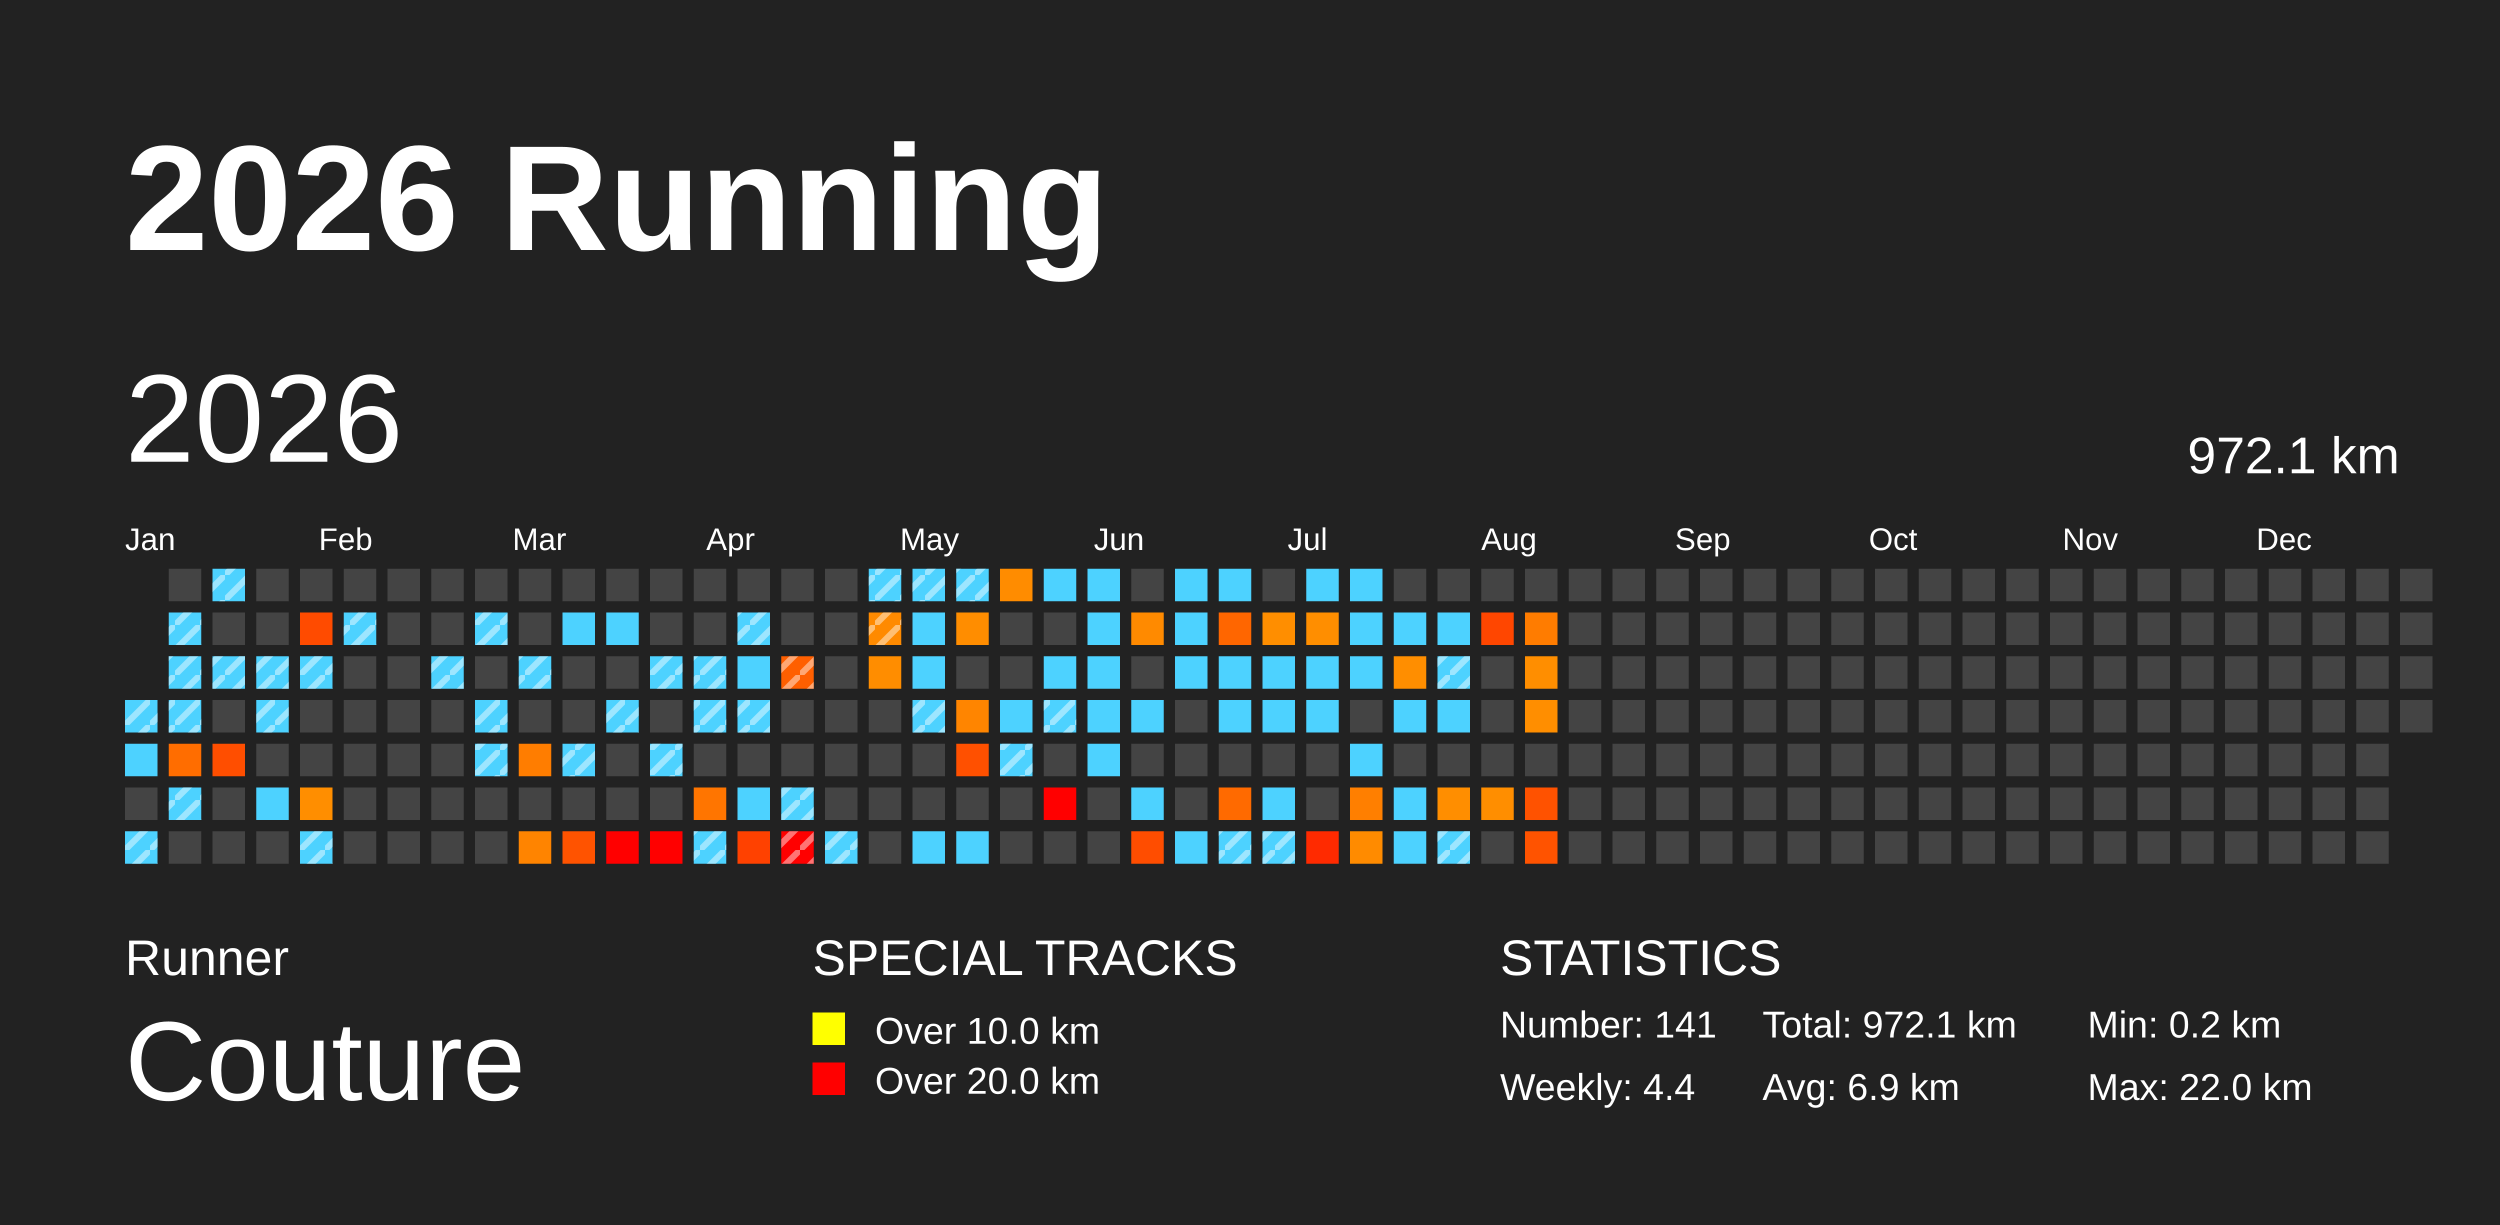
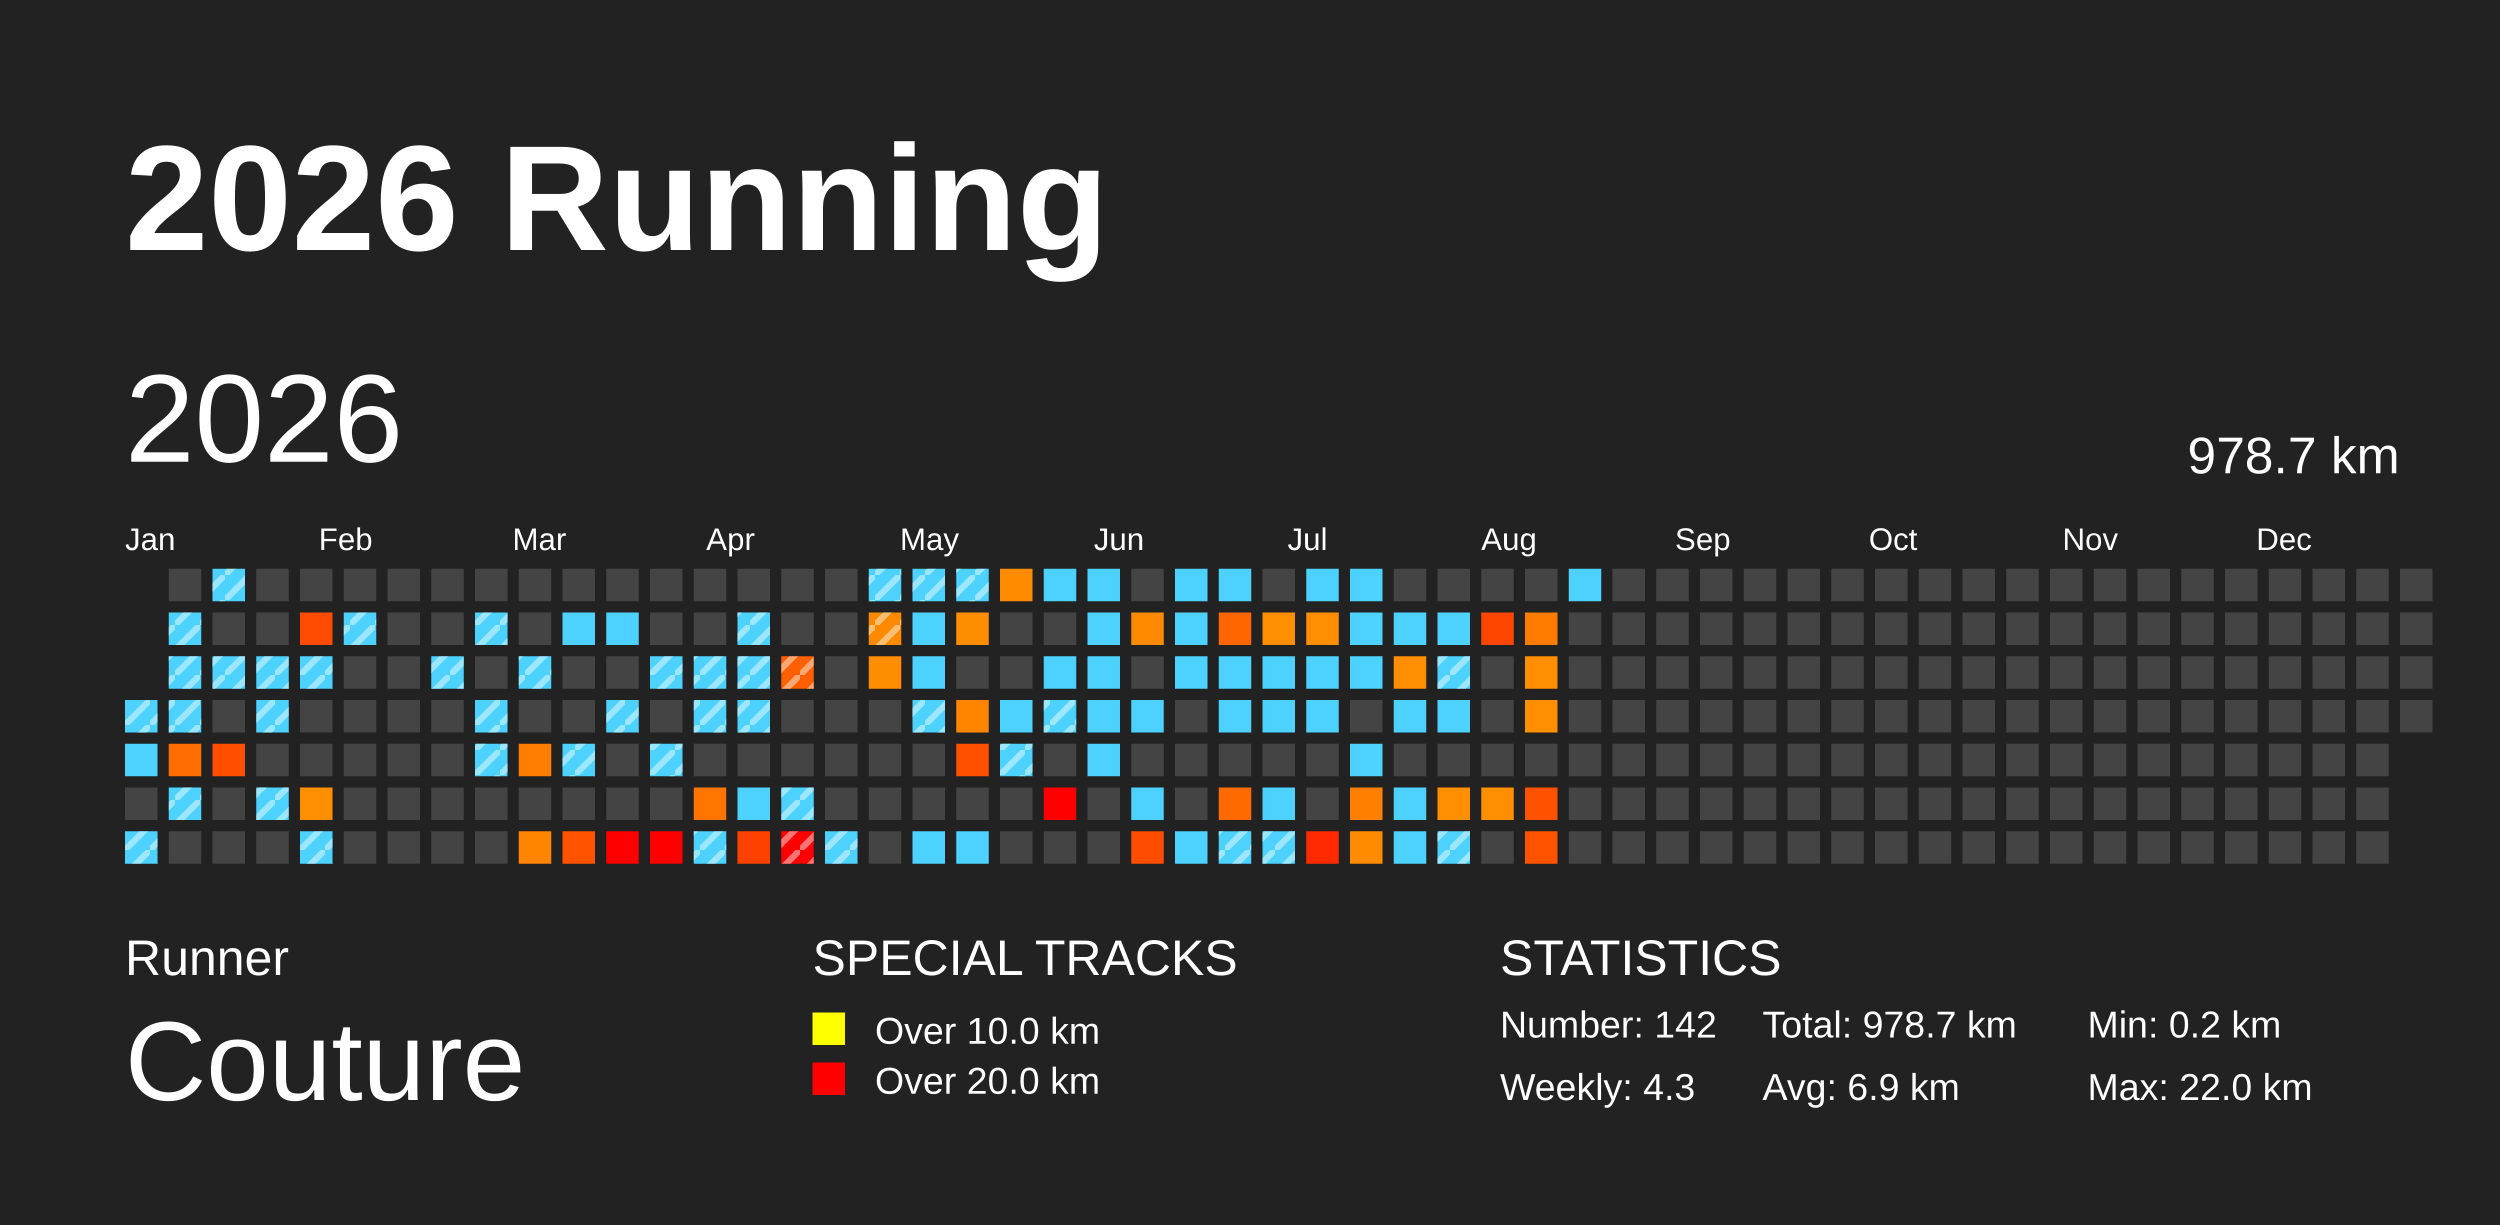
<svg xmlns="http://www.w3.org/2000/svg" baseProfile="full" height="98mm" version="1.1" viewBox="0,0,200,98" width="200mm">
  <defs>
    <pattern height="2" id="indoor-stripe" patternUnits="userSpaceOnUse" width="2">
      <line stroke="white" stroke-opacity="0.45" stroke-width="0.5" x1="0" x2="2" y1="2" y2="0" />
    </pattern>
  </defs>
  <rect fill="#222222" height="98" width="200" x="0" y="0" />
  <text fill="#FFFFFF" style="font-size:12px; font-family:Arial; font-weight:bold;" x="10" y="20">2026 Running</text>
  <text fill="#FFFFFF" style="font-size:4px; font-family:Arial" x="10" y="78">Runner</text>
  <text fill="#FFFFFF" style="font-size:9px; font-family:Arial" x="10" y="88">Couture</text>
  <text fill="#FFFFFF" style="font-size:4px; font-family:Arial" x="65" y="78">SPECIAL TRACKS</text>
  <rect fill="yellow" height="2.6" width="2.6" x="65" y="81" />
  <text fill="#FFFFFF" style="font-size:3px; font-family:Arial" x="70" y="83.5">Over 10.0 km</text>
  <rect fill="red" height="2.6" width="2.6" x="65" y="85" />
  <text fill="#FFFFFF" style="font-size:3px; font-family:Arial" x="70" y="87.5">Over 20.0 km</text>
  <text fill="#FFFFFF" style="font-size:4px; font-family:Arial" x="120" y="78">STATISTICS</text>
-   <text fill="#FFFFFF" style="font-size:3px; font-family:Arial" x="120" y="83">Number: 141</text>
-   <text fill="#FFFFFF" style="font-size:3px; font-family:Arial" x="120" y="88">Weekly: 4.4</text>
-   <text fill="#FFFFFF" style="font-size:3px; font-family:Arial" x="141" y="83">Total: 972.1 km</text>
+   <text fill="#FFFFFF" style="font-size:3px; font-family:Arial" x="120" y="83">Number: 142</text>
+   <text fill="#FFFFFF" style="font-size:3px; font-family:Arial" x="120" y="88">Weekly: 4.3</text>
+   <text fill="#FFFFFF" style="font-size:3px; font-family:Arial" x="141" y="83">Total: 978.7 km</text>
  <text fill="#FFFFFF" style="font-size:3px; font-family:Arial" x="141" y="88">Avg: 6.9 km</text>
  <text fill="#FFFFFF" style="font-size:3px; font-family:Arial" x="167" y="83">Min: 0.2 km</text>
  <text fill="#FFFFFF" style="font-size:3px; font-family:Arial" x="167" y="88">Max: 22.0 km</text>
  <text dominant-baseline="hanging" fill="#FFFFFF" style="font-size:10.0px; font-family:Arial;" x="10" y="30">2026</text>
-   <text dominant-baseline="hanging" fill="#FFFFFF" style="font-size:4.125px; font-family:Arial;" x="175" y="35">972.1 km</text>
+   <text dominant-baseline="hanging" fill="#FFFFFF" style="font-size:4.125px; font-family:Arial;" x="175" y="35">978.7 km</text>
  <text fill="#FFFFFF" style="font-size:2.5px; font-family:Arial" x="10.0" y="44">Jan</text>
  <text fill="#FFFFFF" style="font-size:2.5px; font-family:Arial" x="25.5" y="44">Feb</text>
  <text fill="#FFFFFF" style="font-size:2.5px; font-family:Arial" x="41.0" y="44">Mar</text>
  <text fill="#FFFFFF" style="font-size:2.5px; font-family:Arial" x="56.5" y="44">Apr</text>
  <text fill="#FFFFFF" style="font-size:2.5px; font-family:Arial" x="72.0" y="44">May</text>
  <text fill="#FFFFFF" style="font-size:2.5px; font-family:Arial" x="87.5" y="44">Jun</text>
  <text fill="#FFFFFF" style="font-size:2.5px; font-family:Arial" x="103.0" y="44">Jul</text>
  <text fill="#FFFFFF" style="font-size:2.5px; font-family:Arial" x="118.5" y="44">Aug</text>
  <text fill="#FFFFFF" style="font-size:2.5px; font-family:Arial" x="134.0" y="44">Sep</text>
  <text fill="#FFFFFF" style="font-size:2.5px; font-family:Arial" x="149.5" y="44">Oct</text>
  <text fill="#FFFFFF" style="font-size:2.5px; font-family:Arial" x="165.0" y="44">Nov</text>
  <text fill="#FFFFFF" style="font-size:2.5px; font-family:Arial" x="180.5" y="44">Dec</text>
  <rect fill="#4dd2ff" height="2.6" width="2.6" x="10.0" y="56.0" />
  <rect fill="url(#indoor-stripe)" height="2.6" style="pointer-events: none;" width="2.6" x="10.0" y="56.0" />
  <rect fill="#4dd2ff" height="2.6" width="2.6" x="10.0" y="59.5" />
  <rect fill="#444444" height="2.6" width="2.6" x="10.0" y="63.0" />
  <rect fill="#4dd2ff" height="2.6" width="2.6" x="10.0" y="66.5" />
  <rect fill="url(#indoor-stripe)" height="2.6" style="pointer-events: none;" width="2.6" x="10.0" y="66.5" />
  <rect fill="#444444" height="2.6" width="2.6" x="13.5" y="45.5" />
  <rect fill="#4dd2ff" height="2.6" width="2.6" x="13.5" y="49.0" />
  <rect fill="url(#indoor-stripe)" height="2.6" style="pointer-events: none;" width="2.6" x="13.5" y="49.0" />
  <rect fill="#4dd2ff" height="2.6" width="2.6" x="13.5" y="52.5" />
  <rect fill="url(#indoor-stripe)" height="2.6" style="pointer-events: none;" width="2.6" x="13.5" y="52.5" />
  <rect fill="#4dd2ff" height="2.6" width="2.6" x="13.5" y="56.0" />
  <rect fill="url(#indoor-stripe)" height="2.6" style="pointer-events: none;" width="2.6" x="13.5" y="56.0" />
  <rect fill="#ff6d00" height="2.6" width="2.6" x="13.5" y="59.5" />
  <rect fill="#4dd2ff" height="2.6" width="2.6" x="13.5" y="63.0" />
  <rect fill="url(#indoor-stripe)" height="2.6" style="pointer-events: none;" width="2.6" x="13.5" y="63.0" />
  <rect fill="#444444" height="2.6" width="2.6" x="13.5" y="66.5" />
  <rect fill="#4dd2ff" height="2.6" width="2.6" x="17.0" y="45.5" />
  <rect fill="url(#indoor-stripe)" height="2.6" style="pointer-events: none;" width="2.6" x="17.0" y="45.5" />
  <rect fill="#444444" height="2.6" width="2.6" x="17.0" y="49.0" />
  <rect fill="#4dd2ff" height="2.6" width="2.6" x="17.0" y="52.5" />
  <rect fill="url(#indoor-stripe)" height="2.6" style="pointer-events: none;" width="2.6" x="17.0" y="52.5" />
  <rect fill="#444444" height="2.6" width="2.6" x="17.0" y="56.0" />
  <rect fill="#ff4e00" height="2.6" width="2.6" x="17.0" y="59.5" />
  <rect fill="#444444" height="2.6" width="2.6" x="17.0" y="63.0" />
  <rect fill="#444444" height="2.6" width="2.6" x="17.0" y="66.5" />
  <rect fill="#444444" height="2.6" width="2.6" x="20.5" y="45.5" />
  <rect fill="#444444" height="2.6" width="2.6" x="20.5" y="49.0" />
  <rect fill="#4dd2ff" height="2.6" width="2.6" x="20.5" y="52.5" />
  <rect fill="url(#indoor-stripe)" height="2.6" style="pointer-events: none;" width="2.6" x="20.5" y="52.5" />
  <rect fill="#4dd2ff" height="2.6" width="2.6" x="20.5" y="56.0" />
  <rect fill="url(#indoor-stripe)" height="2.6" style="pointer-events: none;" width="2.6" x="20.5" y="56.0" />
  <rect fill="#444444" height="2.6" width="2.6" x="20.5" y="59.5" />
  <rect fill="#4dd2ff" height="2.6" width="2.6" x="20.5" y="63.0" />
+   <rect fill="url(#indoor-stripe)" height="2.6" style="pointer-events: none;" width="2.6" x="20.5" y="63.0" />
  <rect fill="#444444" height="2.6" width="2.6" x="20.5" y="66.5" />
  <rect fill="#444444" height="2.6" width="2.6" x="24.0" y="45.5" />
  <rect fill="#ff4b00" height="2.6" width="2.6" x="24.0" y="49.0" />
  <rect fill="#4dd2ff" height="2.6" width="2.6" x="24.0" y="52.5" />
  <rect fill="url(#indoor-stripe)" height="2.6" style="pointer-events: none;" width="2.6" x="24.0" y="52.5" />
  <rect fill="#444444" height="2.6" width="2.6" x="24.0" y="56.0" />
  <rect fill="#444444" height="2.6" width="2.6" x="24.0" y="59.5" />
  <rect fill="#ff8e00" height="2.6" width="2.6" x="24.0" y="63.0" />
  <rect fill="#4dd2ff" height="2.6" width="2.6" x="24.0" y="66.5" />
  <rect fill="url(#indoor-stripe)" height="2.6" style="pointer-events: none;" width="2.6" x="24.0" y="66.5" />
  <rect fill="#444444" height="2.6" width="2.6" x="27.5" y="45.5" />
  <rect fill="#4dd2ff" height="2.6" width="2.6" x="27.5" y="49.0" />
  <rect fill="url(#indoor-stripe)" height="2.6" style="pointer-events: none;" width="2.6" x="27.5" y="49.0" />
  <rect fill="#444444" height="2.6" width="2.6" x="27.5" y="52.5" />
  <rect fill="#444444" height="2.6" width="2.6" x="27.5" y="56.0" />
  <rect fill="#444444" height="2.6" width="2.6" x="27.5" y="59.5" />
  <rect fill="#444444" height="2.6" width="2.6" x="27.5" y="63.0" />
  <rect fill="#444444" height="2.6" width="2.6" x="27.5" y="66.5" />
  <rect fill="#444444" height="2.6" width="2.6" x="31.0" y="45.5" />
  <rect fill="#444444" height="2.6" width="2.6" x="31.0" y="49.0" />
  <rect fill="#444444" height="2.6" width="2.6" x="31.0" y="52.5" />
  <rect fill="#444444" height="2.6" width="2.6" x="31.0" y="56.0" />
  <rect fill="#444444" height="2.6" width="2.6" x="31.0" y="59.5" />
  <rect fill="#444444" height="2.6" width="2.6" x="31.0" y="63.0" />
  <rect fill="#444444" height="2.6" width="2.6" x="31.0" y="66.5" />
  <rect fill="#444444" height="2.6" width="2.6" x="34.5" y="45.5" />
  <rect fill="#444444" height="2.6" width="2.6" x="34.5" y="49.0" />
  <rect fill="#4dd2ff" height="2.6" width="2.6" x="34.5" y="52.5" />
  <rect fill="url(#indoor-stripe)" height="2.6" style="pointer-events: none;" width="2.6" x="34.5" y="52.5" />
  <rect fill="#444444" height="2.6" width="2.6" x="34.5" y="56.0" />
  <rect fill="#444444" height="2.6" width="2.6" x="34.5" y="59.5" />
  <rect fill="#444444" height="2.6" width="2.6" x="34.5" y="63.0" />
  <rect fill="#444444" height="2.6" width="2.6" x="34.5" y="66.5" />
  <rect fill="#444444" height="2.6" width="2.6" x="38.0" y="45.5" />
  <rect fill="#4dd2ff" height="2.6" width="2.6" x="38.0" y="49.0" />
  <rect fill="url(#indoor-stripe)" height="2.6" style="pointer-events: none;" width="2.6" x="38.0" y="49.0" />
  <rect fill="#444444" height="2.6" width="2.6" x="38.0" y="52.5" />
  <rect fill="#4dd2ff" height="2.6" width="2.6" x="38.0" y="56.0" />
  <rect fill="url(#indoor-stripe)" height="2.6" style="pointer-events: none;" width="2.6" x="38.0" y="56.0" />
  <rect fill="#4dd2ff" height="2.6" width="2.6" x="38.0" y="59.5" />
  <rect fill="url(#indoor-stripe)" height="2.6" style="pointer-events: none;" width="2.6" x="38.0" y="59.5" />
  <rect fill="#444444" height="2.6" width="2.6" x="38.0" y="63.0" />
  <rect fill="#444444" height="2.6" width="2.6" x="38.0" y="66.5" />
  <rect fill="#444444" height="2.6" width="2.6" x="41.5" y="45.5" />
  <rect fill="#444444" height="2.6" width="2.6" x="41.5" y="49.0" />
  <rect fill="#4dd2ff" height="2.6" width="2.6" x="41.5" y="52.5" />
  <rect fill="url(#indoor-stripe)" height="2.6" style="pointer-events: none;" width="2.6" x="41.5" y="52.5" />
  <rect fill="#444444" height="2.6" width="2.6" x="41.5" y="56.0" />
  <rect fill="#ff7d00" height="2.6" width="2.6" x="41.5" y="59.5" />
  <rect fill="#444444" height="2.6" width="2.6" x="41.5" y="63.0" />
  <rect fill="#ff8400" height="2.6" width="2.6" x="41.5" y="66.5" />
  <rect fill="#444444" height="2.6" width="2.6" x="45.0" y="45.5" />
  <rect fill="#4dd2ff" height="2.6" width="2.6" x="45.0" y="49.0" />
  <rect fill="#444444" height="2.6" width="2.6" x="45.0" y="52.5" />
  <rect fill="#444444" height="2.6" width="2.6" x="45.0" y="56.0" />
  <rect fill="#4dd2ff" height="2.6" width="2.6" x="45.0" y="59.5" />
  <rect fill="url(#indoor-stripe)" height="2.6" style="pointer-events: none;" width="2.6" x="45.0" y="59.5" />
  <rect fill="#444444" height="2.6" width="2.6" x="45.0" y="63.0" />
  <rect fill="#ff5300" height="2.6" width="2.6" x="45.0" y="66.5" />
  <rect fill="#444444" height="2.6" width="2.6" x="48.5" y="45.5" />
  <rect fill="#4dd2ff" height="2.6" width="2.6" x="48.5" y="49.0" />
  <rect fill="#444444" height="2.6" width="2.6" x="48.5" y="52.5" />
  <rect fill="#4dd2ff" height="2.6" width="2.6" x="48.5" y="56.0" />
  <rect fill="url(#indoor-stripe)" height="2.6" style="pointer-events: none;" width="2.6" x="48.5" y="56.0" />
  <rect fill="#444444" height="2.6" width="2.6" x="48.5" y="59.5" />
  <rect fill="#444444" height="2.6" width="2.6" x="48.5" y="63.0" />
  <rect fill="red" height="2.6" width="2.6" x="48.5" y="66.5" />
  <rect fill="#444444" height="2.6" width="2.6" x="52.0" y="45.5" />
  <rect fill="#444444" height="2.6" width="2.6" x="52.0" y="49.0" />
  <rect fill="#4dd2ff" height="2.6" width="2.6" x="52.0" y="52.5" />
  <rect fill="url(#indoor-stripe)" height="2.6" style="pointer-events: none;" width="2.6" x="52.0" y="52.5" />
  <rect fill="#444444" height="2.6" width="2.6" x="52.0" y="56.0" />
  <rect fill="#4dd2ff" height="2.6" width="2.6" x="52.0" y="59.5" />
  <rect fill="url(#indoor-stripe)" height="2.6" style="pointer-events: none;" width="2.6" x="52.0" y="59.5" />
  <rect fill="#444444" height="2.6" width="2.6" x="52.0" y="63.0" />
  <rect fill="red" height="2.6" width="2.6" x="52.0" y="66.5" />
  <rect fill="#444444" height="2.6" width="2.6" x="55.5" y="45.5" />
  <rect fill="#444444" height="2.6" width="2.6" x="55.5" y="49.0" />
  <rect fill="#4dd2ff" height="2.6" width="2.6" x="55.5" y="52.5" />
  <rect fill="url(#indoor-stripe)" height="2.6" style="pointer-events: none;" width="2.6" x="55.5" y="52.5" />
  <rect fill="#4dd2ff" height="2.6" width="2.6" x="55.5" y="56.0" />
  <rect fill="url(#indoor-stripe)" height="2.6" style="pointer-events: none;" width="2.6" x="55.5" y="56.0" />
  <rect fill="#444444" height="2.6" width="2.6" x="55.5" y="59.5" />
  <rect fill="#ff7500" height="2.6" width="2.6" x="55.5" y="63.0" />
  <rect fill="#4dd2ff" height="2.6" width="2.6" x="55.5" y="66.5" />
  <rect fill="url(#indoor-stripe)" height="2.6" style="pointer-events: none;" width="2.6" x="55.5" y="66.5" />
  <rect fill="#444444" height="2.6" width="2.6" x="59.0" y="45.5" />
  <rect fill="#4dd2ff" height="2.6" width="2.6" x="59.0" y="49.0" />
  <rect fill="url(#indoor-stripe)" height="2.6" style="pointer-events: none;" width="2.6" x="59.0" y="49.0" />
  <rect fill="#4dd2ff" height="2.6" width="2.6" x="59.0" y="52.5" />
+   <rect fill="url(#indoor-stripe)" height="2.6" style="pointer-events: none;" width="2.6" x="59.0" y="52.5" />
  <rect fill="#4dd2ff" height="2.6" width="2.6" x="59.0" y="56.0" />
  <rect fill="url(#indoor-stripe)" height="2.6" style="pointer-events: none;" width="2.6" x="59.0" y="56.0" />
  <rect fill="#444444" height="2.6" width="2.6" x="59.0" y="59.5" />
  <rect fill="#4dd2ff" height="2.6" width="2.6" x="59.0" y="63.0" />
  <rect fill="#ff4100" height="2.6" width="2.6" x="59.0" y="66.5" />
  <rect fill="#444444" height="2.6" width="2.6" x="62.5" y="45.5" />
  <rect fill="#444444" height="2.6" width="2.6" x="62.5" y="49.0" />
  <rect fill="#ff5f00" height="2.6" width="2.6" x="62.5" y="52.5" />
  <rect fill="url(#indoor-stripe)" height="2.6" style="pointer-events: none;" width="2.6" x="62.5" y="52.5" />
  <rect fill="#444444" height="2.6" width="2.6" x="62.5" y="56.0" />
  <rect fill="#444444" height="2.6" width="2.6" x="62.5" y="59.5" />
  <rect fill="#4dd2ff" height="2.6" width="2.6" x="62.5" y="63.0" />
  <rect fill="url(#indoor-stripe)" height="2.6" style="pointer-events: none;" width="2.6" x="62.5" y="63.0" />
  <rect fill="red" height="2.6" width="2.6" x="62.5" y="66.5" />
  <rect fill="url(#indoor-stripe)" height="2.6" style="pointer-events: none;" width="2.6" x="62.5" y="66.5" />
  <rect fill="#444444" height="2.6" width="2.6" x="66.0" y="45.5" />
  <rect fill="#444444" height="2.6" width="2.6" x="66.0" y="49.0" />
  <rect fill="#444444" height="2.6" width="2.6" x="66.0" y="52.5" />
  <rect fill="#444444" height="2.6" width="2.6" x="66.0" y="56.0" />
  <rect fill="#444444" height="2.6" width="2.6" x="66.0" y="59.5" />
  <rect fill="#444444" height="2.6" width="2.6" x="66.0" y="63.0" />
  <rect fill="#4dd2ff" height="2.6" width="2.6" x="66.0" y="66.5" />
  <rect fill="url(#indoor-stripe)" height="2.6" style="pointer-events: none;" width="2.6" x="66.0" y="66.5" />
  <rect fill="#4dd2ff" height="2.6" width="2.6" x="69.5" y="45.5" />
  <rect fill="url(#indoor-stripe)" height="2.6" style="pointer-events: none;" width="2.6" x="69.5" y="45.5" />
  <rect fill="#ff8a00" height="2.6" width="2.6" x="69.5" y="49.0" />
  <rect fill="url(#indoor-stripe)" height="2.6" style="pointer-events: none;" width="2.6" x="69.5" y="49.0" />
  <rect fill="#ff8d00" height="2.6" width="2.6" x="69.5" y="52.5" />
  <rect fill="#444444" height="2.6" width="2.6" x="69.5" y="56.0" />
  <rect fill="#444444" height="2.6" width="2.6" x="69.5" y="59.5" />
  <rect fill="#444444" height="2.6" width="2.6" x="69.5" y="63.0" />
  <rect fill="#444444" height="2.6" width="2.6" x="69.5" y="66.5" />
  <rect fill="#4dd2ff" height="2.6" width="2.6" x="73.0" y="45.5" />
  <rect fill="url(#indoor-stripe)" height="2.6" style="pointer-events: none;" width="2.6" x="73.0" y="45.5" />
  <rect fill="#4dd2ff" height="2.6" width="2.6" x="73.0" y="49.0" />
  <rect fill="#4dd2ff" height="2.6" width="2.6" x="73.0" y="52.5" />
  <rect fill="#4dd2ff" height="2.6" width="2.6" x="73.0" y="56.0" />
  <rect fill="url(#indoor-stripe)" height="2.6" style="pointer-events: none;" width="2.6" x="73.0" y="56.0" />
  <rect fill="#444444" height="2.6" width="2.6" x="73.0" y="59.5" />
  <rect fill="#444444" height="2.6" width="2.6" x="73.0" y="63.0" />
  <rect fill="#4dd2ff" height="2.6" width="2.6" x="73.0" y="66.5" />
  <rect fill="#4dd2ff" height="2.6" width="2.6" x="76.5" y="45.5" />
  <rect fill="url(#indoor-stripe)" height="2.6" style="pointer-events: none;" width="2.6" x="76.5" y="45.5" />
  <rect fill="#ff8d00" height="2.6" width="2.6" x="76.5" y="49.0" />
  <rect fill="#444444" height="2.6" width="2.6" x="76.5" y="52.5" />
  <rect fill="#ff8500" height="2.6" width="2.6" x="76.5" y="56.0" />
  <rect fill="#ff5000" height="2.6" width="2.6" x="76.5" y="59.5" />
  <rect fill="#444444" height="2.6" width="2.6" x="76.5" y="63.0" />
  <rect fill="#4dd2ff" height="2.6" width="2.6" x="76.5" y="66.5" />
  <rect fill="#ff8c00" height="2.6" width="2.6" x="80.0" y="45.5" />
  <rect fill="#444444" height="2.6" width="2.6" x="80.0" y="49.0" />
  <rect fill="#444444" height="2.6" width="2.6" x="80.0" y="52.5" />
  <rect fill="#4dd2ff" height="2.6" width="2.6" x="80.0" y="56.0" />
  <rect fill="#4dd2ff" height="2.6" width="2.6" x="80.0" y="59.5" />
  <rect fill="url(#indoor-stripe)" height="2.6" style="pointer-events: none;" width="2.6" x="80.0" y="59.5" />
  <rect fill="#444444" height="2.6" width="2.6" x="80.0" y="63.0" />
  <rect fill="#444444" height="2.6" width="2.6" x="80.0" y="66.5" />
  <rect fill="#4dd2ff" height="2.6" width="2.6" x="83.5" y="45.5" />
  <rect fill="#444444" height="2.6" width="2.6" x="83.5" y="49.0" />
  <rect fill="#4dd2ff" height="2.6" width="2.6" x="83.5" y="52.5" />
  <rect fill="#4dd2ff" height="2.6" width="2.6" x="83.5" y="56.0" />
  <rect fill="url(#indoor-stripe)" height="2.6" style="pointer-events: none;" width="2.6" x="83.5" y="56.0" />
  <rect fill="#444444" height="2.6" width="2.6" x="83.5" y="59.5" />
  <rect fill="red" height="2.6" width="2.6" x="83.5" y="63.0" />
  <rect fill="#444444" height="2.6" width="2.6" x="83.5" y="66.5" />
  <rect fill="#4dd2ff" height="2.6" width="2.6" x="87.0" y="45.5" />
  <rect fill="#4dd2ff" height="2.6" width="2.6" x="87.0" y="49.0" />
  <rect fill="#4dd2ff" height="2.6" width="2.6" x="87.0" y="52.5" />
  <rect fill="#4dd2ff" height="2.6" width="2.6" x="87.0" y="56.0" />
  <rect fill="#4dd2ff" height="2.6" width="2.6" x="87.0" y="59.5" />
  <rect fill="#444444" height="2.6" width="2.6" x="87.0" y="63.0" />
  <rect fill="#444444" height="2.6" width="2.6" x="87.0" y="66.5" />
  <rect fill="#444444" height="2.6" width="2.6" x="90.5" y="45.5" />
  <rect fill="#ff8a00" height="2.6" width="2.6" x="90.5" y="49.0" />
  <rect fill="#444444" height="2.6" width="2.6" x="90.5" y="52.5" />
  <rect fill="#4dd2ff" height="2.6" width="2.6" x="90.5" y="56.0" />
  <rect fill="#444444" height="2.6" width="2.6" x="90.5" y="59.5" />
  <rect fill="#4dd2ff" height="2.6" width="2.6" x="90.5" y="63.0" />
  <rect fill="#ff4d00" height="2.6" width="2.6" x="90.5" y="66.5" />
  <rect fill="#4dd2ff" height="2.6" width="2.6" x="94.0" y="45.5" />
  <rect fill="#4dd2ff" height="2.6" width="2.6" x="94.0" y="49.0" />
  <rect fill="#4dd2ff" height="2.6" width="2.6" x="94.0" y="52.5" />
  <rect fill="#444444" height="2.6" width="2.6" x="94.0" y="56.0" />
  <rect fill="#444444" height="2.6" width="2.6" x="94.0" y="59.5" />
  <rect fill="#444444" height="2.6" width="2.6" x="94.0" y="63.0" />
  <rect fill="#4dd2ff" height="2.6" width="2.6" x="94.0" y="66.5" />
  <rect fill="#4dd2ff" height="2.6" width="2.6" x="97.5" y="45.5" />
  <rect fill="#ff6600" height="2.6" width="2.6" x="97.5" y="49.0" />
  <rect fill="#4dd2ff" height="2.6" width="2.6" x="97.5" y="52.5" />
  <rect fill="#4dd2ff" height="2.6" width="2.6" x="97.5" y="56.0" />
  <rect fill="#444444" height="2.6" width="2.6" x="97.5" y="59.5" />
  <rect fill="#ff6a00" height="2.6" width="2.6" x="97.5" y="63.0" />
  <rect fill="#4dd2ff" height="2.6" width="2.6" x="97.5" y="66.5" />
  <rect fill="url(#indoor-stripe)" height="2.6" style="pointer-events: none;" width="2.6" x="97.5" y="66.5" />
  <rect fill="#444444" height="2.6" width="2.6" x="101.0" y="45.5" />
  <rect fill="#ff8e00" height="2.6" width="2.6" x="101.0" y="49.0" />
  <rect fill="#4dd2ff" height="2.6" width="2.6" x="101.0" y="52.5" />
  <rect fill="#4dd2ff" height="2.6" width="2.6" x="101.0" y="56.0" />
  <rect fill="#444444" height="2.6" width="2.6" x="101.0" y="59.5" />
  <rect fill="#4dd2ff" height="2.6" width="2.6" x="101.0" y="63.0" />
  <rect fill="#4dd2ff" height="2.6" width="2.6" x="101.0" y="66.5" />
  <rect fill="url(#indoor-stripe)" height="2.6" style="pointer-events: none;" width="2.6" x="101.0" y="66.5" />
  <rect fill="#4dd2ff" height="2.6" width="2.6" x="104.5" y="45.5" />
  <rect fill="#ff8e00" height="2.6" width="2.6" x="104.5" y="49.0" />
  <rect fill="#4dd2ff" height="2.6" width="2.6" x="104.5" y="52.5" />
  <rect fill="#4dd2ff" height="2.6" width="2.6" x="104.5" y="56.0" />
  <rect fill="#444444" height="2.6" width="2.6" x="104.5" y="59.5" />
  <rect fill="#444444" height="2.6" width="2.6" x="104.5" y="63.0" />
  <rect fill="#ff2a00" height="2.6" width="2.6" x="104.5" y="66.5" />
  <rect fill="#4dd2ff" height="2.6" width="2.6" x="108.0" y="45.5" />
  <rect fill="#4dd2ff" height="2.6" width="2.6" x="108.0" y="49.0" />
  <rect fill="#4dd2ff" height="2.6" width="2.6" x="108.0" y="52.5" />
  <rect fill="#444444" height="2.6" width="2.6" x="108.0" y="56.0" />
  <rect fill="#4dd2ff" height="2.6" width="2.6" x="108.0" y="59.5" />
  <rect fill="#ff7f00" height="2.6" width="2.6" x="108.0" y="63.0" />
  <rect fill="#ff8b00" height="2.6" width="2.6" x="108.0" y="66.5" />
  <rect fill="#444444" height="2.6" width="2.6" x="111.5" y="45.5" />
  <rect fill="#4dd2ff" height="2.6" width="2.6" x="111.5" y="49.0" />
  <rect fill="#ff8e00" height="2.6" width="2.6" x="111.5" y="52.5" />
  <rect fill="#4dd2ff" height="2.6" width="2.6" x="111.5" y="56.0" />
  <rect fill="#444444" height="2.6" width="2.6" x="111.5" y="59.5" />
  <rect fill="#4dd2ff" height="2.6" width="2.6" x="111.5" y="63.0" />
  <rect fill="#4dd2ff" height="2.6" width="2.6" x="111.5" y="66.5" />
  <rect fill="#444444" height="2.6" width="2.6" x="115.0" y="45.5" />
  <rect fill="#4dd2ff" height="2.6" width="2.6" x="115.0" y="49.0" />
  <rect fill="#4dd2ff" height="2.6" width="2.6" x="115.0" y="52.5" />
  <rect fill="url(#indoor-stripe)" height="2.6" style="pointer-events: none;" width="2.6" x="115.0" y="52.5" />
  <rect fill="#4dd2ff" height="2.6" width="2.6" x="115.0" y="56.0" />
  <rect fill="#444444" height="2.6" width="2.6" x="115.0" y="59.5" />
  <rect fill="#ff8e00" height="2.6" width="2.6" x="115.0" y="63.0" />
  <rect fill="#4dd2ff" height="2.6" width="2.6" x="115.0" y="66.5" />
  <rect fill="url(#indoor-stripe)" height="2.6" style="pointer-events: none;" width="2.6" x="115.0" y="66.5" />
  <rect fill="#444444" height="2.6" width="2.6" x="118.5" y="45.5" />
  <rect fill="#ff4600" height="2.6" width="2.6" x="118.5" y="49.0" />
  <rect fill="#444444" height="2.6" width="2.6" x="118.5" y="52.5" />
  <rect fill="#444444" height="2.6" width="2.6" x="118.5" y="56.0" />
  <rect fill="#444444" height="2.6" width="2.6" x="118.5" y="59.5" />
  <rect fill="#ff8e00" height="2.6" width="2.6" x="118.5" y="63.0" />
  <rect fill="#444444" height="2.6" width="2.6" x="118.5" y="66.5" />
  <rect fill="#444444" height="2.6" width="2.6" x="122.0" y="45.5" />
  <rect fill="#ff7c00" height="2.6" width="2.6" x="122.0" y="49.0" />
  <rect fill="#ff8e00" height="2.6" width="2.6" x="122.0" y="52.5" />
  <rect fill="#ff8e00" height="2.6" width="2.6" x="122.0" y="56.0" />
  <rect fill="#444444" height="2.6" width="2.6" x="122.0" y="59.5" />
  <rect fill="#ff5200" height="2.6" width="2.6" x="122.0" y="63.0" />
  <rect fill="#ff5300" height="2.6" width="2.6" x="122.0" y="66.5" />
-   <rect fill="#444444" height="2.6" width="2.6" x="125.5" y="45.5" />
+   <rect fill="#4dd2ff" height="2.6" width="2.6" x="125.5" y="45.5" />
  <rect fill="#444444" height="2.6" width="2.6" x="125.5" y="49.0" />
  <rect fill="#444444" height="2.6" width="2.6" x="125.5" y="52.5" />
  <rect fill="#444444" height="2.6" width="2.6" x="125.5" y="56.0" />
  <rect fill="#444444" height="2.6" width="2.6" x="125.5" y="59.5" />
  <rect fill="#444444" height="2.6" width="2.6" x="125.5" y="63.0" />
  <rect fill="#444444" height="2.6" width="2.6" x="125.5" y="66.5" />
  <rect fill="#444444" height="2.6" width="2.6" x="129.0" y="45.5" />
  <rect fill="#444444" height="2.6" width="2.6" x="129.0" y="49.0" />
  <rect fill="#444444" height="2.6" width="2.6" x="129.0" y="52.5" />
  <rect fill="#444444" height="2.6" width="2.6" x="129.0" y="56.0" />
  <rect fill="#444444" height="2.6" width="2.6" x="129.0" y="59.5" />
  <rect fill="#444444" height="2.6" width="2.6" x="129.0" y="63.0" />
  <rect fill="#444444" height="2.6" width="2.6" x="129.0" y="66.5" />
  <rect fill="#444444" height="2.6" width="2.6" x="132.5" y="45.5" />
  <rect fill="#444444" height="2.6" width="2.6" x="132.5" y="49.0" />
  <rect fill="#444444" height="2.6" width="2.6" x="132.5" y="52.5" />
  <rect fill="#444444" height="2.6" width="2.6" x="132.5" y="56.0" />
  <rect fill="#444444" height="2.6" width="2.6" x="132.5" y="59.5" />
  <rect fill="#444444" height="2.6" width="2.6" x="132.5" y="63.0" />
  <rect fill="#444444" height="2.6" width="2.6" x="132.5" y="66.5" />
  <rect fill="#444444" height="2.6" width="2.6" x="136.0" y="45.5" />
  <rect fill="#444444" height="2.6" width="2.6" x="136.0" y="49.0" />
  <rect fill="#444444" height="2.6" width="2.6" x="136.0" y="52.5" />
  <rect fill="#444444" height="2.6" width="2.6" x="136.0" y="56.0" />
  <rect fill="#444444" height="2.6" width="2.6" x="136.0" y="59.5" />
  <rect fill="#444444" height="2.6" width="2.6" x="136.0" y="63.0" />
  <rect fill="#444444" height="2.6" width="2.6" x="136.0" y="66.5" />
  <rect fill="#444444" height="2.6" width="2.6" x="139.5" y="45.5" />
  <rect fill="#444444" height="2.6" width="2.6" x="139.5" y="49.0" />
  <rect fill="#444444" height="2.6" width="2.6" x="139.5" y="52.5" />
  <rect fill="#444444" height="2.6" width="2.6" x="139.5" y="56.0" />
  <rect fill="#444444" height="2.6" width="2.6" x="139.5" y="59.5" />
  <rect fill="#444444" height="2.6" width="2.6" x="139.5" y="63.0" />
  <rect fill="#444444" height="2.6" width="2.6" x="139.5" y="66.5" />
  <rect fill="#444444" height="2.6" width="2.6" x="143.0" y="45.5" />
  <rect fill="#444444" height="2.6" width="2.6" x="143.0" y="49.0" />
  <rect fill="#444444" height="2.6" width="2.6" x="143.0" y="52.5" />
  <rect fill="#444444" height="2.6" width="2.6" x="143.0" y="56.0" />
  <rect fill="#444444" height="2.6" width="2.6" x="143.0" y="59.5" />
  <rect fill="#444444" height="2.6" width="2.6" x="143.0" y="63.0" />
  <rect fill="#444444" height="2.6" width="2.6" x="143.0" y="66.5" />
  <rect fill="#444444" height="2.6" width="2.6" x="146.5" y="45.5" />
  <rect fill="#444444" height="2.6" width="2.6" x="146.5" y="49.0" />
  <rect fill="#444444" height="2.6" width="2.6" x="146.5" y="52.5" />
  <rect fill="#444444" height="2.6" width="2.6" x="146.5" y="56.0" />
  <rect fill="#444444" height="2.6" width="2.6" x="146.5" y="59.5" />
  <rect fill="#444444" height="2.6" width="2.6" x="146.5" y="63.0" />
  <rect fill="#444444" height="2.6" width="2.6" x="146.5" y="66.5" />
  <rect fill="#444444" height="2.6" width="2.6" x="150.0" y="45.5" />
  <rect fill="#444444" height="2.6" width="2.6" x="150.0" y="49.0" />
  <rect fill="#444444" height="2.6" width="2.6" x="150.0" y="52.5" />
  <rect fill="#444444" height="2.6" width="2.6" x="150.0" y="56.0" />
  <rect fill="#444444" height="2.6" width="2.6" x="150.0" y="59.5" />
  <rect fill="#444444" height="2.6" width="2.6" x="150.0" y="63.0" />
  <rect fill="#444444" height="2.6" width="2.6" x="150.0" y="66.5" />
  <rect fill="#444444" height="2.6" width="2.6" x="153.5" y="45.5" />
  <rect fill="#444444" height="2.6" width="2.6" x="153.5" y="49.0" />
  <rect fill="#444444" height="2.6" width="2.6" x="153.5" y="52.5" />
  <rect fill="#444444" height="2.6" width="2.6" x="153.5" y="56.0" />
  <rect fill="#444444" height="2.6" width="2.6" x="153.5" y="59.5" />
  <rect fill="#444444" height="2.6" width="2.6" x="153.5" y="63.0" />
  <rect fill="#444444" height="2.6" width="2.6" x="153.5" y="66.5" />
  <rect fill="#444444" height="2.6" width="2.6" x="157.0" y="45.5" />
  <rect fill="#444444" height="2.6" width="2.6" x="157.0" y="49.0" />
  <rect fill="#444444" height="2.6" width="2.6" x="157.0" y="52.5" />
  <rect fill="#444444" height="2.6" width="2.6" x="157.0" y="56.0" />
  <rect fill="#444444" height="2.6" width="2.6" x="157.0" y="59.5" />
  <rect fill="#444444" height="2.6" width="2.6" x="157.0" y="63.0" />
  <rect fill="#444444" height="2.6" width="2.6" x="157.0" y="66.5" />
  <rect fill="#444444" height="2.6" width="2.6" x="160.5" y="45.5" />
  <rect fill="#444444" height="2.6" width="2.6" x="160.5" y="49.0" />
  <rect fill="#444444" height="2.6" width="2.6" x="160.5" y="52.5" />
  <rect fill="#444444" height="2.6" width="2.6" x="160.5" y="56.0" />
  <rect fill="#444444" height="2.6" width="2.6" x="160.5" y="59.5" />
  <rect fill="#444444" height="2.6" width="2.6" x="160.5" y="63.0" />
  <rect fill="#444444" height="2.6" width="2.6" x="160.5" y="66.5" />
  <rect fill="#444444" height="2.6" width="2.6" x="164.0" y="45.5" />
  <rect fill="#444444" height="2.6" width="2.6" x="164.0" y="49.0" />
  <rect fill="#444444" height="2.6" width="2.6" x="164.0" y="52.5" />
  <rect fill="#444444" height="2.6" width="2.6" x="164.0" y="56.0" />
  <rect fill="#444444" height="2.6" width="2.6" x="164.0" y="59.5" />
  <rect fill="#444444" height="2.6" width="2.6" x="164.0" y="63.0" />
  <rect fill="#444444" height="2.6" width="2.6" x="164.0" y="66.5" />
  <rect fill="#444444" height="2.6" width="2.6" x="167.5" y="45.5" />
  <rect fill="#444444" height="2.6" width="2.6" x="167.5" y="49.0" />
  <rect fill="#444444" height="2.6" width="2.6" x="167.5" y="52.5" />
  <rect fill="#444444" height="2.6" width="2.6" x="167.5" y="56.0" />
  <rect fill="#444444" height="2.6" width="2.6" x="167.5" y="59.5" />
  <rect fill="#444444" height="2.6" width="2.6" x="167.5" y="63.0" />
  <rect fill="#444444" height="2.6" width="2.6" x="167.5" y="66.5" />
  <rect fill="#444444" height="2.6" width="2.6" x="171.0" y="45.5" />
  <rect fill="#444444" height="2.6" width="2.6" x="171.0" y="49.0" />
  <rect fill="#444444" height="2.6" width="2.6" x="171.0" y="52.5" />
  <rect fill="#444444" height="2.6" width="2.6" x="171.0" y="56.0" />
  <rect fill="#444444" height="2.6" width="2.6" x="171.0" y="59.5" />
  <rect fill="#444444" height="2.6" width="2.6" x="171.0" y="63.0" />
  <rect fill="#444444" height="2.6" width="2.6" x="171.0" y="66.5" />
  <rect fill="#444444" height="2.6" width="2.6" x="174.5" y="45.5" />
  <rect fill="#444444" height="2.6" width="2.6" x="174.5" y="49.0" />
  <rect fill="#444444" height="2.6" width="2.6" x="174.5" y="52.5" />
  <rect fill="#444444" height="2.6" width="2.6" x="174.5" y="56.0" />
  <rect fill="#444444" height="2.6" width="2.6" x="174.5" y="59.5" />
  <rect fill="#444444" height="2.6" width="2.6" x="174.5" y="63.0" />
  <rect fill="#444444" height="2.6" width="2.6" x="174.5" y="66.5" />
  <rect fill="#444444" height="2.6" width="2.6" x="178.0" y="45.5" />
  <rect fill="#444444" height="2.6" width="2.6" x="178.0" y="49.0" />
  <rect fill="#444444" height="2.6" width="2.6" x="178.0" y="52.5" />
  <rect fill="#444444" height="2.6" width="2.6" x="178.0" y="56.0" />
  <rect fill="#444444" height="2.6" width="2.6" x="178.0" y="59.5" />
  <rect fill="#444444" height="2.6" width="2.6" x="178.0" y="63.0" />
  <rect fill="#444444" height="2.6" width="2.6" x="178.0" y="66.5" />
  <rect fill="#444444" height="2.6" width="2.6" x="181.5" y="45.5" />
  <rect fill="#444444" height="2.6" width="2.6" x="181.5" y="49.0" />
  <rect fill="#444444" height="2.6" width="2.6" x="181.5" y="52.5" />
  <rect fill="#444444" height="2.6" width="2.6" x="181.5" y="56.0" />
  <rect fill="#444444" height="2.6" width="2.6" x="181.5" y="59.5" />
  <rect fill="#444444" height="2.6" width="2.6" x="181.5" y="63.0" />
  <rect fill="#444444" height="2.6" width="2.6" x="181.5" y="66.5" />
  <rect fill="#444444" height="2.6" width="2.6" x="185.0" y="45.5" />
  <rect fill="#444444" height="2.6" width="2.6" x="185.0" y="49.0" />
  <rect fill="#444444" height="2.6" width="2.6" x="185.0" y="52.5" />
  <rect fill="#444444" height="2.6" width="2.6" x="185.0" y="56.0" />
  <rect fill="#444444" height="2.6" width="2.6" x="185.0" y="59.5" />
  <rect fill="#444444" height="2.6" width="2.6" x="185.0" y="63.0" />
  <rect fill="#444444" height="2.6" width="2.6" x="185.0" y="66.5" />
  <rect fill="#444444" height="2.6" width="2.6" x="188.5" y="45.5" />
  <rect fill="#444444" height="2.6" width="2.6" x="188.5" y="49.0" />
  <rect fill="#444444" height="2.6" width="2.6" x="188.5" y="52.5" />
  <rect fill="#444444" height="2.6" width="2.6" x="188.5" y="56.0" />
  <rect fill="#444444" height="2.6" width="2.6" x="188.5" y="59.5" />
  <rect fill="#444444" height="2.6" width="2.6" x="188.5" y="63.0" />
  <rect fill="#444444" height="2.6" width="2.6" x="188.5" y="66.5" />
  <rect fill="#444444" height="2.6" width="2.6" x="192.0" y="45.5" />
  <rect fill="#444444" height="2.6" width="2.6" x="192.0" y="49.0" />
  <rect fill="#444444" height="2.6" width="2.6" x="192.0" y="52.5" />
  <rect fill="#444444" height="2.6" width="2.6" x="192.0" y="56.0" />
</svg>
